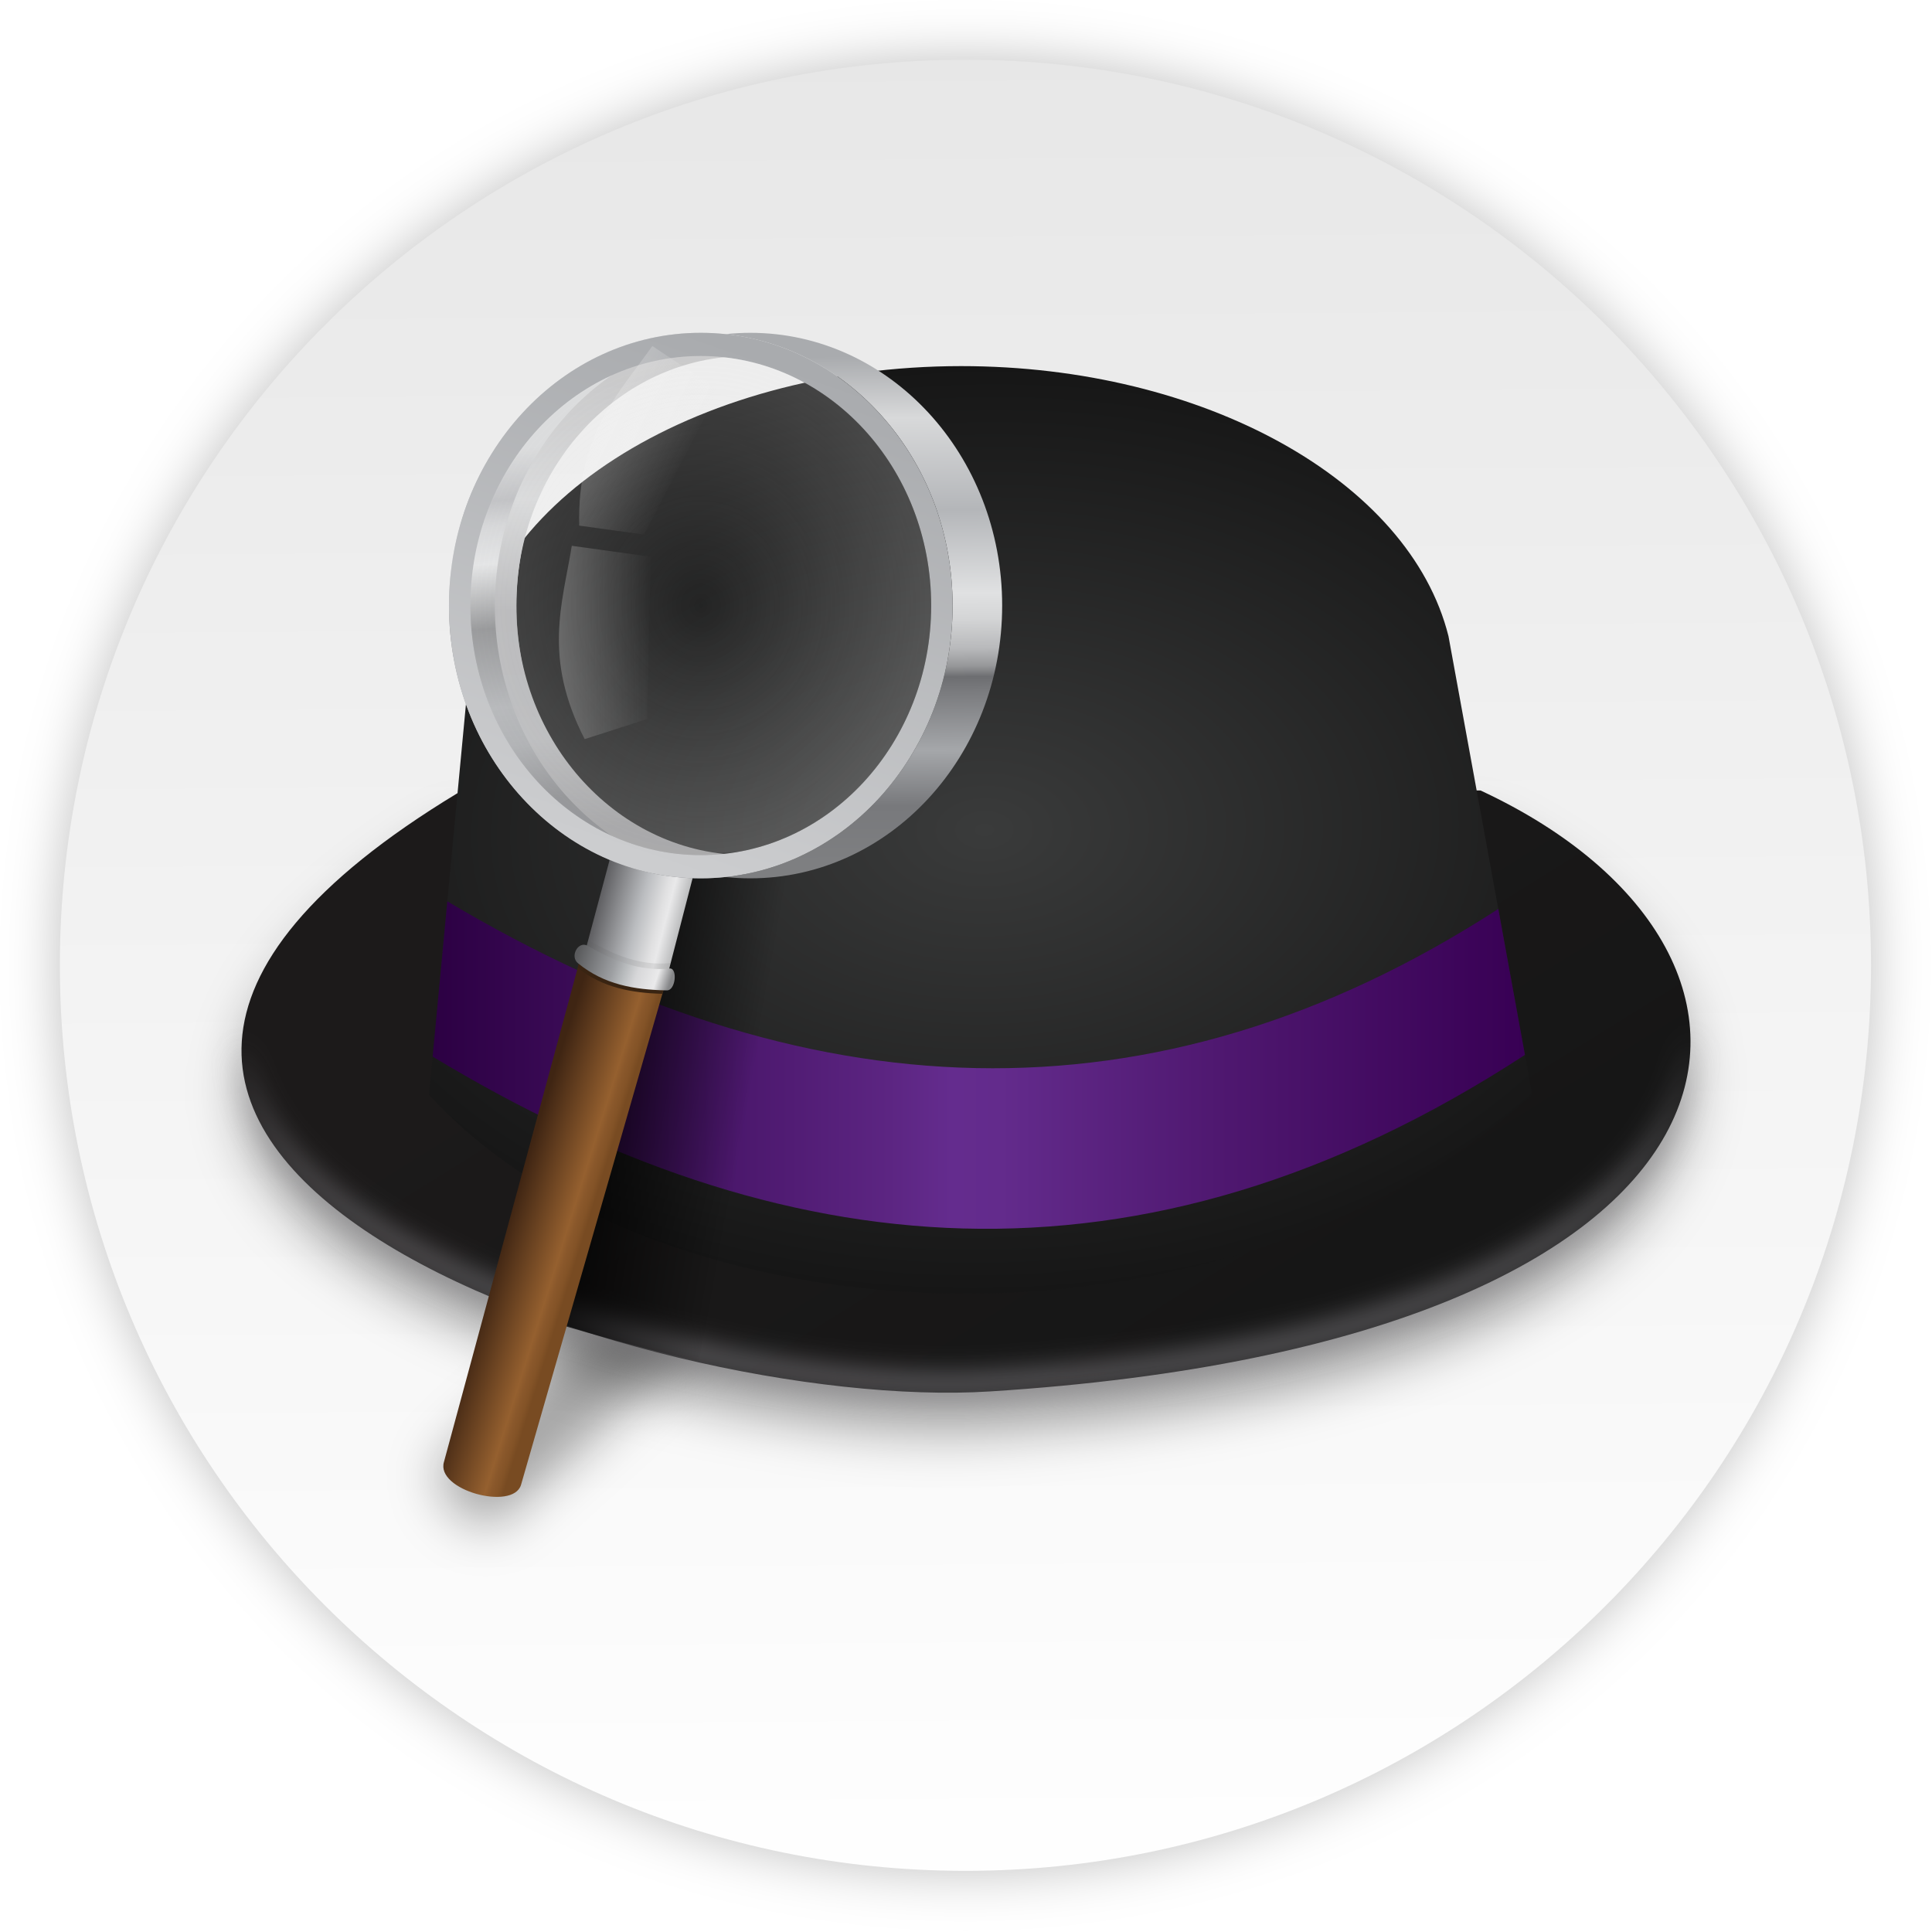
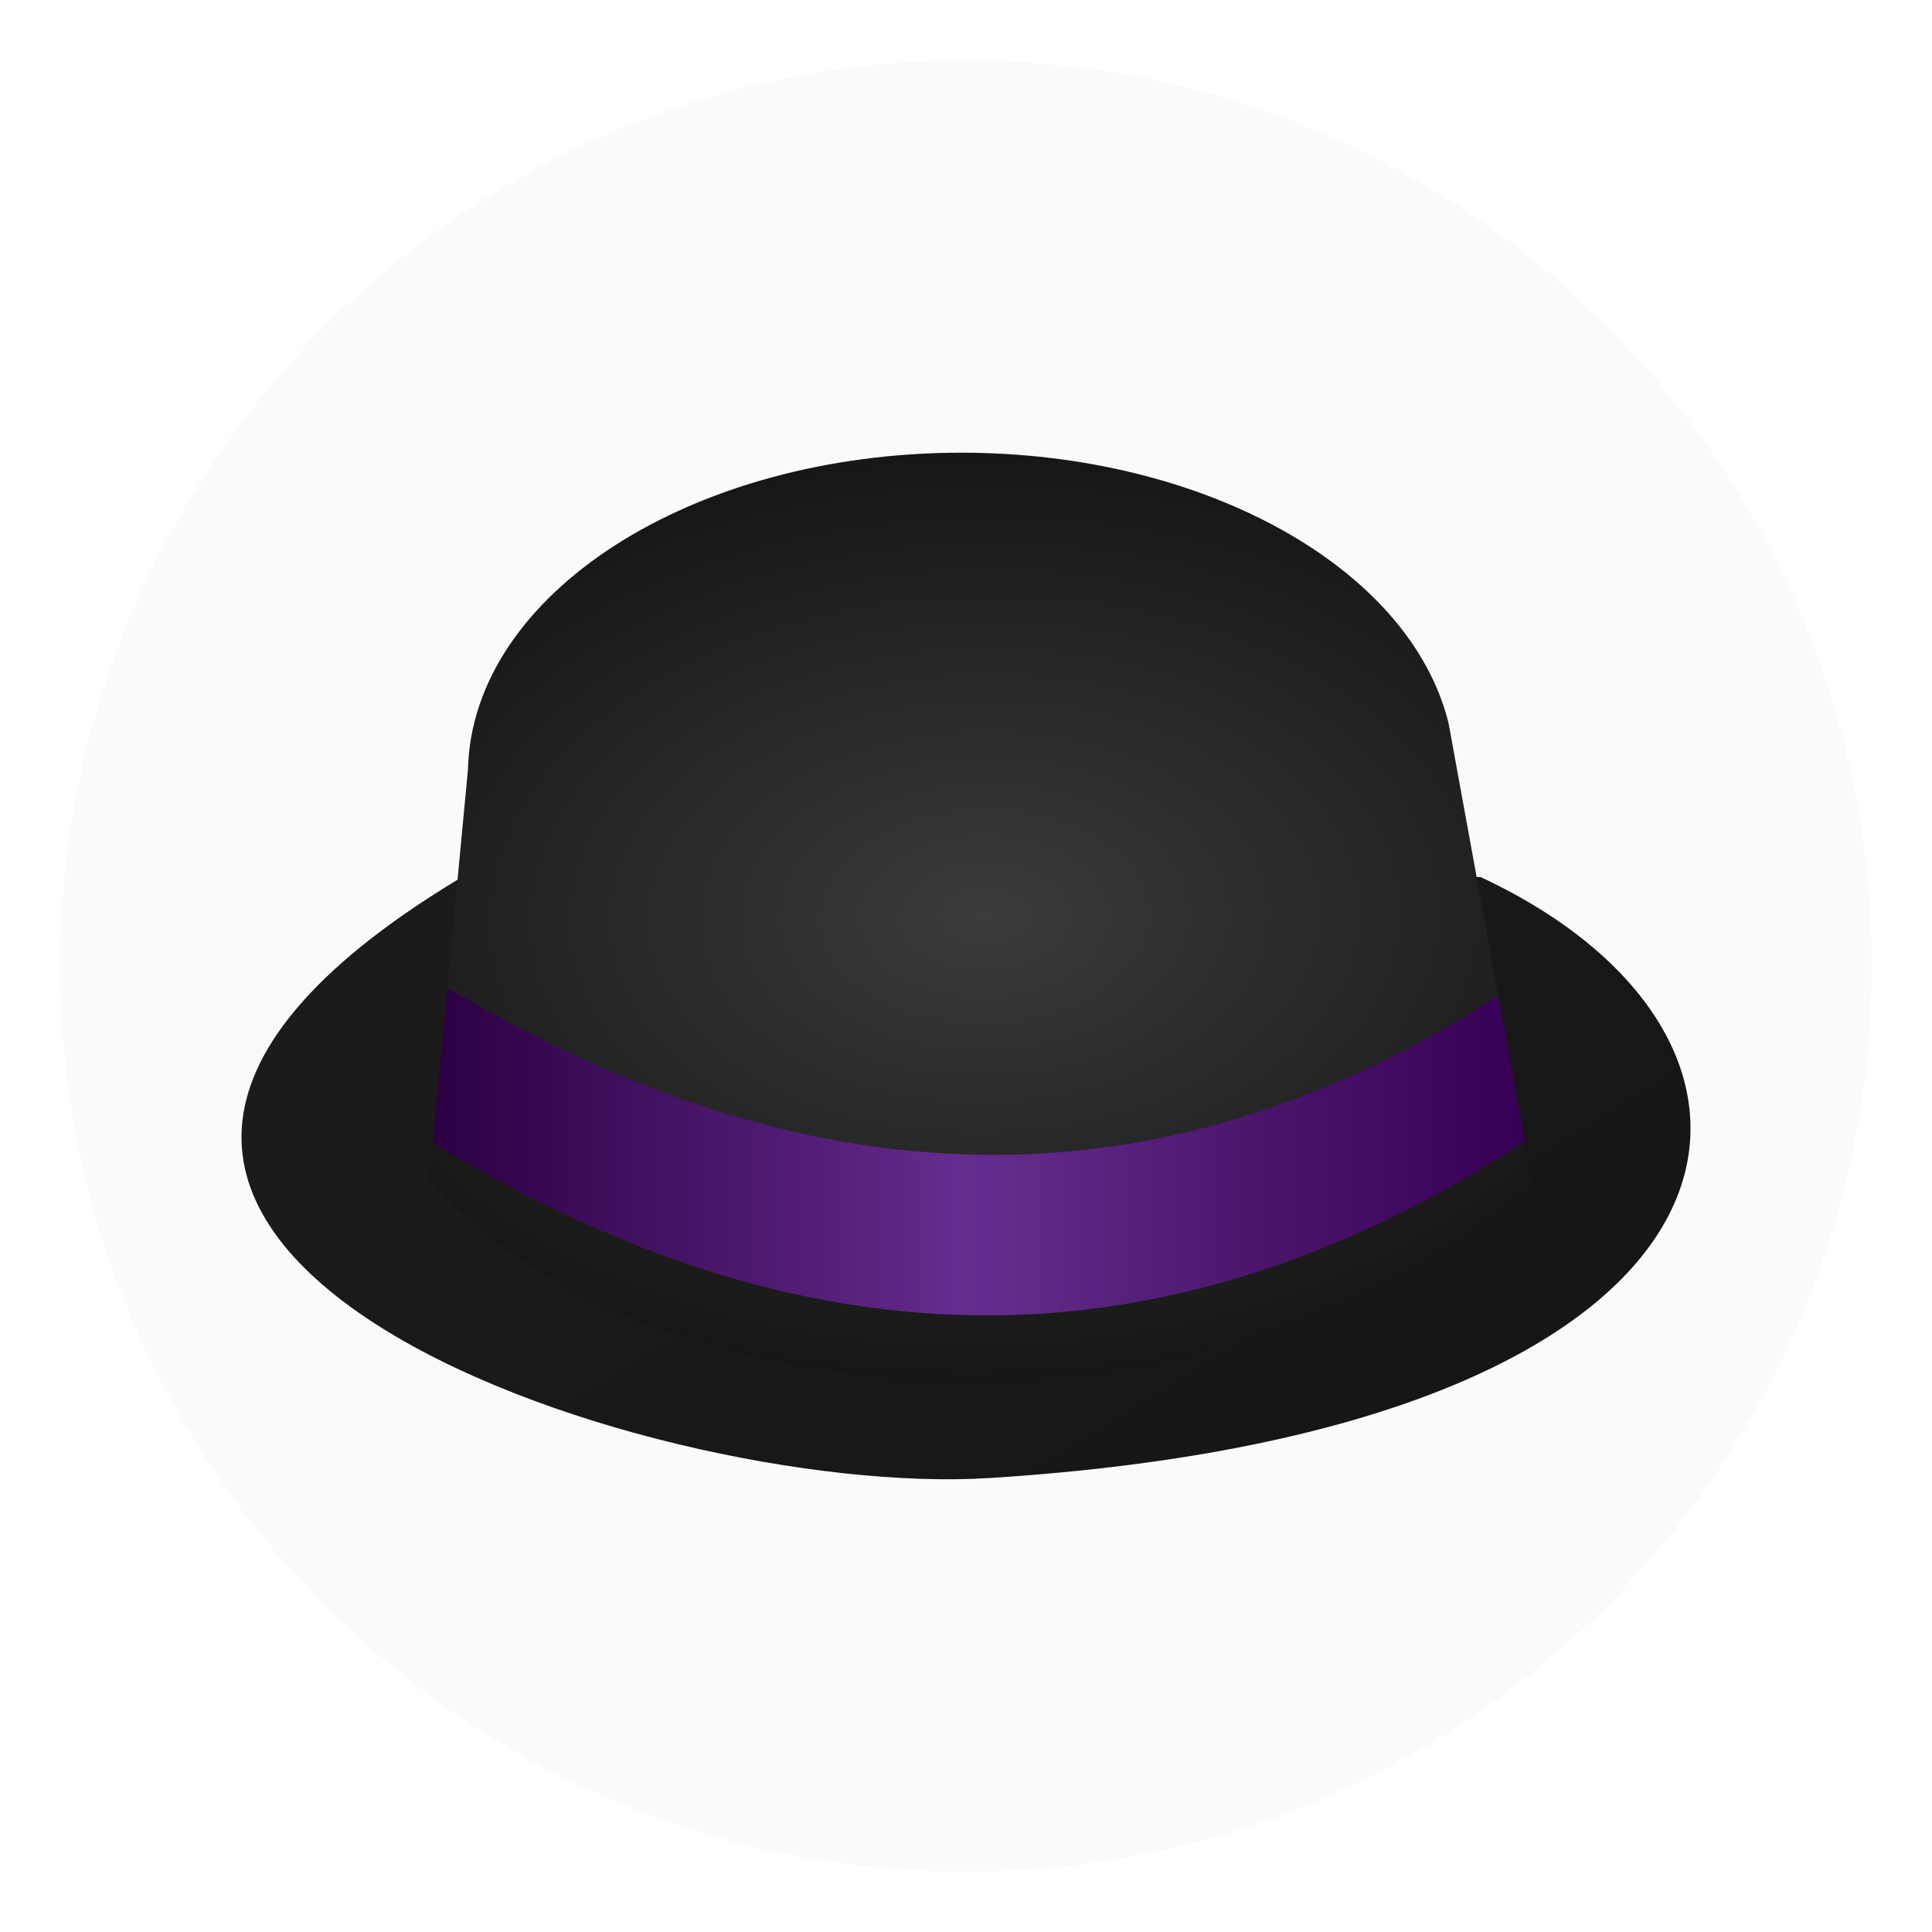
- <svg xmlns="http://www.w3.org/2000/svg" xmlns:xlink="http://www.w3.org/1999/xlink" width="64" height="64" version="1.1" viewBox="0 0 64 64">
+ <svg xmlns="http://www.w3.org/2000/svg" width="64" height="64" version="1.1" viewBox="0 0 64 64">
  <defs>
-     <linearGradient id="a">
-       <stop stop-color="#f5f5f5" offset="0" />
-       <stop stop-color="#f5f5f5" stop-opacity="0" offset="1" />
-     </linearGradient>
-     <linearGradient id="l" x1="122.15" x2="143.37" y1="269.03" y2="275.62" gradientTransform="matrix(.11531 0 0 .11457 2.851 9.2379)" gradientUnits="userSpaceOnUse">
-       <stop stop-color="#3f2513" offset="0" />
-       <stop stop-color="#95602f" offset=".769" />
-       <stop stop-color="#8a582b" offset=".847" />
-       <stop stop-color="#835327" offset=".93" />
-       <stop stop-color="#784b22" offset="1" />
-     </linearGradient>
-     <linearGradient id="k" x1="-243.09" x2="-142.77" y1="169.1" y2="329.44" gradientTransform="matrix(.11531 0 0 .11457 56.525 7.7287)" gradientUnits="userSpaceOnUse">
+     <linearGradient id="k" x1="-243.09" x2="-142.77" y1="169.1" y2="329.44" gradientTransform="matrix(.11531 0 0 .11457 -18.02 -6.8449)" gradientUnits="userSpaceOnUse">
      <stop stop-color="#1c1a1a" offset="0" />
      <stop stop-color="#161616" offset="1" />
    </linearGradient>
    <radialGradient id="d" cx="595.34" cy="157.46" r="158.46" gradientTransform="matrix(1.2984 -.024209 .015795 .84707 -957.55 -289.28)" gradientUnits="userSpaceOnUse">
      <stop stop-color="#3a3b3b" offset="0" />
      <stop stop-color="#161616" offset="1" />
    </radialGradient>
-     <linearGradient id="j" x1="469.31" x2="783.11" y1="221.35" y2="221.35" gradientTransform="translate(-809.9 -323.66)" gradientUnits="userSpaceOnUse">
+     <linearGradient id="j" x1="469.31" x2="783.11" y1="221.35" y2="221.35" gradientTransform="translate(-809.9,-323.66)" gradientUnits="userSpaceOnUse">
      <stop stop-color="#2c0043" offset="0" />
      <stop stop-color="#511c74" offset=".327" />
      <stop stop-color="#5c2582" offset=".418" />
      <stop stop-color="#642c8e" offset=".475" />
      <stop stop-color="#632b8c" offset=".52" />
      <stop stop-color="#4f1870" offset=".719" />
      <stop stop-color="#380054" offset="1" />
    </linearGradient>
-     <linearGradient id="i" x1="148.26" x2="172.83" y1="179.26" y2="185.6" gradientTransform="matrix(.11531 0 0 .11457 2.6102 9.5159)" gradientUnits="userSpaceOnUse">
-       <stop stop-color="#5a5a5d" offset="0" />
-       <stop stop-color="#bbbdc0" offset=".5" />
-       <stop stop-color="#e0e0e1" offset=".73" />
-       <stop stop-color="#e9e9ea" offset=".812" />
-       <stop stop-color="#b9babb" offset="1" />
-     </linearGradient>
-     <linearGradient id="h" x1="141.36" x2="167.9" y1="194.37" y2="203.04" gradientTransform="matrix(.11531 0 0 .11457 2.851 9.2379)" gradientUnits="userSpaceOnUse">
-       <stop stop-color="#5a5b5d" offset="0" />
-       <stop stop-color="#9d9fa2" offset=".4" />
-       <stop stop-color="#babdbf" offset=".528" />
-       <stop stop-color="#d7d7d9" offset=".651" />
-       <stop stop-color="#eaeaeb" offset=".855" />
-       <stop stop-color="#858688" offset="1" />
-     </linearGradient>
-     <linearGradient id="g" x1="326.27" x2="277.42" y1="11.746" y2="152.32" gradientUnits="userSpaceOnUse">
-       <stop stop-color="#a9abae" offset="0" />
-       <stop stop-color="#cccdcf" offset="1" />
-     </linearGradient>
-     <linearGradient id="f" x1="277.8" x2="287.12" y1="41.203" y2="142.25" gradientTransform="translate(-3.3554 -2.2368)" gradientUnits="userSpaceOnUse">
-       <stop stop-color="#d5d6d7" offset="0" />
-       <stop stop-color="#b6b7ba" offset=".142" />
-       <stop stop-color="#cfd0d2" offset=".212" />
-       <stop stop-color="#e0e1e2" offset=".32" />
-       <stop stop-color="#848587" offset=".503" />
-       <stop stop-color="#a9abae" offset=".729" />
-       <stop stop-color="#a2a4a7" offset=".839" />
-       <stop stop-color="#808184" offset="1" />
-     </linearGradient>
-     <linearGradient id="q" x1="312.75" x2="313.38" y1="149.48" y2="20.282" gradientUnits="userSpaceOnUse">
-       <stop stop-color="#979799" offset="0" />
-       <stop stop-color="#b2b3b5" offset=".196" />
-       <stop stop-color="#b0b0b2" offset=".481" />
-       <stop stop-color="#d4d5d6" offset=".73" />
-       <stop stop-color="#bfbfc0" offset="1" />
-     </linearGradient>
-     <linearGradient id="p" x1="379.28" x2="380.7" y1="13.331" y2="159.4" gradientUnits="userSpaceOnUse">
-       <stop stop-color="#a9abae" offset="0" />
-       <stop stop-color="#d8d9da" offset=".122" />
-       <stop stop-color="#b4b6b9" offset=".306" />
-       <stop stop-color="#e0e1e2" offset=".47" />
-       <stop stop-color="#d4d5d6" offset=".521" />
-       <stop stop-color="#b8b9bb" offset=".58" />
-       <stop stop-color="#969799" offset=".615" />
-       <stop stop-color="#6d6e71" offset=".636" />
-       <stop stop-color="#797a7d" offset=".663" />
-       <stop stop-color="#a5a7aa" offset=".781" />
-       <stop stop-color="#78797c" offset=".89" />
-       <stop stop-color="#7e7f81" offset="1" />
-     </linearGradient>
-     <radialGradient id="e" cx="312.85" cy="85.576" r="72.339" gradientTransform="matrix(1 0 0 1.0902 0 -7.7206)" gradientUnits="userSpaceOnUse">
-       <stop stop-color="#fff" stop-opacity="0" offset="0" />
-       <stop stop-color="#f5f5f5" stop-opacity=".221" offset="1" />
-     </radialGradient>
-     <linearGradient id="o" x1="82.276" x2="109.67" y1="95.738" y2="95.738" gradientTransform="translate(189.31 .52733)" gradientUnits="userSpaceOnUse" xlink:href="#a" />
-     <linearGradient id="n" x1="82.276" x2="109.67" y1="95.738" y2="95.738" gradientTransform="rotate(25.811 317.6 502.73)" gradientUnits="userSpaceOnUse" xlink:href="#a" />
-     <linearGradient id="m" x1="737.74" x2="793.11" y1="222.01" y2="231.5" gradientTransform="matrix(.11531 0 0 .11457 -66.788 10.805)" gradientUnits="userSpaceOnUse">
-       <stop offset="0" />
-       <stop stop-opacity="0" offset="1" />
-     </linearGradient>
-     <filter id="c" x="-.036" y="-.036" width="1.072" height="1.072" color-interpolation-filters="sRGB">
-       <feGaussianBlur stdDeviation="0.89" />
-     </filter>
-     <linearGradient id="b" x1="408.25" x2="407.94" y1="547.6" y2="498.89" gradientTransform="matrix(1.3276,0,0,1.3276,-510.64,-663.52)" gradientUnits="userSpaceOnUse">
-       <stop stop-color="#fff" offset="0" />
-       <stop stop-color="#e6e6e6" offset="1" />
-     </linearGradient>
-     <filter id="t" x="-.023" y="-.09" width="1.045" height="1.181" color-interpolation-filters="sRGB">
-       <feGaussianBlur stdDeviation="3.908" />
-     </filter>
-     <filter id="s" x="-.043" y="-.102" width="1.085" height="1.204" color-interpolation-filters="sRGB">
-       <feGaussianBlur stdDeviation="7.39" />
-     </filter>
-     <filter id="r" x="-.141" y="-.147" width="1.282" height="1.295" color-interpolation-filters="sRGB">
-       <feGaussianBlur stdDeviation="0.855" />
-     </filter>
  </defs>
-   <rect transform="matrix(1.0115,0,0,1.0115,-389.32,-489.92)" x="386.85" y="486.31" width="59.315" height="59.315" ry="29.657" filter="url(#c)" opacity=".25" />
-   <rect x="1.983" y="1.978" width="59.997" height="59.997" ry="29.998" fill="url(#b)" stroke-width="1.012" />
-   <g>
-     <path d="m14.708 48.425c-0.733 0.651 1.093 2.579 1.776 1.984l12.625-11.578-1.897-2.246z" filter="url(#r)" opacity=".35" />
-     <path transform="matrix(.11531 0 0 .11457 56.525 7.7287)" d="m-358.71 173.18 293.83-0.746c102.14 47.878 86.752 159.26-140.95 173.76-98.749 6.288-323.62-69.121-152.88-173.02z" filter="url(#s)" opacity=".35" />
-     <path d="m15.163 26.27 33.881-0.085c11.777 5.485 10.003 18.247-16.253 19.908-11.387 0.72-37.316-7.919-17.628-19.823z" fill="url(#k)" />
-     <path transform="matrix(.11531 0 0 .11457 56.525 7.7287)" d="m-4.606 231.46c-1.875 44.747-61.671 90.025-201.22 98.912-72.166 4.596-211.68-34.443-214.93-96.344-3.457 64.486 141.04 105.52 214.93 100.82 144.21-9.183 203.26-57.226 201.22-103.39z" fill="#7b797d" filter="url(#t)" />
-   </g>
-   <g transform="matrix(.11531 0 0 .11457 53.605 47.004)" stroke-width="2.595">
-     <path d="m-188.7-304.41c-77.491 0.032-140.6 40.86-141.75 91.699l-11.18 118.97c65.929 72.67 227.44 80.599 316.93 0l-24.056-132.58c-11.191-45.009-70.438-78.069-139.94-78.088z" fill="url(#d)" />
-     <path d="m-336.37-149.66-4.219 44.891c99.119 60.343 202.7 72.362 313.8-0.488l-7.656-42.201c-99.334 64.723-200.13 58.723-301.93-2.201z" fill="url(#j)" />
-   </g>
-   <g>
-     <path d="m21.502 28.417 5.108-0.362-3.466 17.037c-2.443-0.553-3.845-1.002-5.533-1.48z" fill="url(#m)" />
-     <path d="m14.708 48.425c-0.286 0.937 2.277 1.631 2.55 0.768l4.739-16.461-2.79-0.928z" fill="url(#l)" />
-     <path d="m19.404 31.444 0.791-2.96 2.795 0.427-0.85 3.288-1.601 0.194z" fill="url(#i)" />
-   </g>
-   <path d="m19.485 31.141-0.081 0.303 1.135 0.949 1.601-0.194 0.077-0.297c-1.002 0.101-1.877-0.267-2.72-0.756-0.004-0.002-0.008-3e-3 -0.012-0.005z" fill="#5a5b5d" fill-opacity=".122" />
-   <path d="m19.208 31.804-0.07 0.258c0.825 0.657 1.793 0.833 2.805 0.859l0.054-0.189z" fill="#392412" />
-   <path d="m19.46 31.327c-0.317-0.167-0.596 0.373-0.304 0.589 0.854 0.699 1.864 0.872 2.919 0.891 0.302 0.032 0.378-0.72 0.122-0.725-1.008 0.107-1.889-0.263-2.736-0.755z" fill="url(#h)" />
-   <g transform="matrix(.11531 0 0 .11457 -12.86 10.256)" stroke-width="2.595">
-     <path d="m327.09 6.711c-2.405-3.08e-5 -4.782 0.131-7.127 0.381 36.614 3.896 65.227 37.545 65.227 78.484 3.9e-4 40.939-28.613 74.589-65.227 78.484 2.345 0.25 4.722 0.381 7.127 0.381 39.952-6.6e-4 72.338-35.31 72.338-78.865 4.2e-4 -43.555-32.386-78.865-72.338-78.865z" fill="url(#p)" />
-     <path d="m312.85 6.711c-39.952-5.148e-4 -72.34 35.309-72.34 78.865-4.2e-4 43.556 32.388 78.866 72.34 78.865 3.288-6e-5 6.524-0.244 9.695-0.707-35.367-5.165-62.645-38.187-62.645-78.158-3.9e-4 -39.971 27.276-72.99 62.643-78.156-3.171-0.463-6.406-0.709-9.693-0.709z" fill="url(#f)" />
-     <path d="m326.03 157.73c-36.554 6.4e-4 -66.187-32.305-66.188-72.156 3.1e-4 -39.851 29.634-72.157 66.188-72.156l-11.862-5.654c-34.309 6.17-60.478 38.658-60.478 77.81-3.8e-4 39.576 26.738 72.343 61.595 78.001" fill="url(#q)" />
-     <path d="m312.85 6.711a72.339 78.864 0 0 0-72.34 78.865 72.339 78.864 0 0 0 72.34 78.865 72.339 78.864 0 0 0 72.338-78.865 72.339 78.864 0 0 0-72.338-78.865zm0 6.709a66.186 72.157 0 0 1 66.186 72.156 66.186 72.157 0 0 1-66.186 72.156 66.186 72.157 0 0 1-66.188-72.156 66.186 72.157 0 0 1 66.188-72.156z" fill="url(#g)" />
-     <path d="m312.85 6.711a72.339 78.864 0 0 1 5.043 0.195c-1.666-0.125-3.347-0.195-5.043-0.195zm0 0c-15.134-1.941e-4 -29.177 5.074-40.791 13.736a72.339 78.864 0 0 1 40.791-13.736zm5.152 0.201a72.339 78.864 0 0 1 7.006 0.93c-2.302-0.425-4.635-0.748-7.006-0.93zm7.312 0.988a72.339 78.864 0 0 1 6.859 1.68c-2.245-0.677-4.532-1.239-6.859-1.68zm6.916 1.697a72.339 78.864 0 0 1 6.807 2.463c-2.218-0.94-4.489-1.762-6.807-2.463zm6.861 2.486a72.339 78.864 0 0 1 6.459 3.152c-2.097-1.161-4.25-2.214-6.459-3.152zm-26.242 1.336a66.186 72.157 0 0 0-66.188 72.156 66.186 72.157 0 0 0 66.188 72.156 66.186 72.157 0 0 0 66.186-72.156 66.186 72.157 0 0 0-66.186-72.156zm32.93 1.943a72.339 78.864 0 0 1 5.939 3.715c-1.92-1.337-3.901-2.576-5.939-3.715zm6.35 4.002a72.339 78.864 0 0 1 5.369 4.186c-1.729-1.481-3.519-2.878-5.369-4.186zm-80.234 1.209c-1.901 1.426-3.736 2.948-5.5 4.561a72.339 78.864 0 0 1 5.5-4.561zm86.166 3.459a72.339 78.864 0 0 1 4.859 4.654c-1.556-1.628-3.175-3.182-4.859-4.654zm-92.055 1.469c-1.677 1.556-3.288 3.191-4.828 4.904a72.339 78.864 0 0 1 4.828-4.904zm97.447 3.74a72.339 78.864 0 0 1 4.486 5.248c-1.423-1.822-2.919-3.574-4.486-5.248zm-102.79 1.746c-1.492 1.694-2.916 3.457-4.266 5.291a72.339 78.864 0 0 1 4.266-5.291zm107.63 3.953a72.339 78.864 0 0 1 4.188 6.008c-1.31-2.076-2.706-4.082-4.188-6.008zm-112.34 1.959c-1.358 1.884-2.639 3.835-3.838 5.852a72.339 78.864 0 0 1 3.838-5.852zm116.62 4.191a72.339 78.864 0 0 1 12.607 44.484c1.6e-4 -16.505-4.657-31.82-12.607-44.484zm12.607 44.484a72.339 78.864 0 0 1-0.166 5.092c0.099-1.685 0.166-3.38 0.166-5.092zm-133.33-42.383c-1.235 2.107-2.38 4.282-3.43 6.519a72.339 78.864 0 0 1 3.43-6.519zm-3.512 6.695c-1.07 2.295-2.04 4.653-2.904 7.07a72.339 78.864 0 0 1 2.904-7.07zm-2.93 7.143c-0.86 2.412-1.614 4.88-2.256 7.4a72.339 78.864 0 0 1 2.256-7.4zm-2.277 7.486c-0.615 2.426-1.125 4.898-1.527 7.412a72.339 78.864 0 0 1 1.527-7.412zm-1.598 7.846c-0.366 2.365-0.632 4.764-0.801 7.195a72.339 78.864 0 0 1 0.801-7.195zm-0.865 8.123c-0.099 1.684-0.166 3.378-0.166 5.09a72.339 78.864 0 0 1 0.166-5.09zm-0.166 5.09c-1.6e-4 16.498 4.654 31.806 12.598 44.467a72.339 78.864 0 0 1-12.598-44.467zm144.45 6.014a72.339 78.864 0 0 1-0.803 7.215c0.367-2.371 0.634-4.777 0.803-7.215zm-0.867 7.606a72.339 78.864 0 0 1-1.523 7.408c0.614-2.425 1.122-4.896 1.523-7.408zm-1.562 7.561a72.339 78.864 0 0 1-2.252 7.383c0.858-2.406 1.61-4.869 2.252-7.383zm-2.262 7.412a72.339 78.864 0 0 1-2.906 7.078c1.071-2.297 2.042-4.658 2.906-7.078zm-3.004 7.287a72.339 78.864 0 0 1-3.412 6.486c1.228-2.097 2.367-4.26 3.412-6.486zm-3.688 6.955a72.339 78.864 0 0 1-3.848 5.863c1.362-1.888 2.646-3.843 3.848-5.863zm-120.34 1.822c1.304 2.065 2.694 4.06 4.168 5.977a72.339 78.864 0 0 1-4.168-5.977zm116.08 4.611a72.339 78.864 0 0 1-4.293 5.328c1.502-1.706 2.935-3.481 4.293-5.328zm-111.55 1.82c1.421 1.82 2.913 3.57 4.479 5.242a72.339 78.864 0 0 1-4.479-5.242zm106.76 4.078a72.339 78.864 0 0 1-4.82 4.896c1.674-1.554 3.283-3.185 4.82-4.896zm-101.73 1.732c1.555 1.627 3.172 3.181 4.856 4.652a72.339 78.864 0 0 1-4.856-4.652zm96.506 3.549a72.339 78.864 0 0 1-5.527 4.582c1.911-1.432 3.755-2.962 5.527-4.582zm-91.098 1.576c1.726 1.479 3.514 2.874 5.361 4.18a72.339 78.864 0 0 1-5.361-4.18zm85.463 3.09a72.339 78.864 0 0 1-40.811 13.752c15.143-2.5e-4 29.193-5.08 40.811-13.752zm-40.811 13.752a72.339 78.864 0 0 1-5.039-0.193c1.665 0.125 3.345 0.193 5.039 0.193zm-38.861-12.361c1.916 1.334 3.894 2.571 5.928 3.707a72.339 78.864 0 0 1-5.928-3.707zm6.162 3.838c2.091 1.158 4.239 2.207 6.441 3.143a72.339 78.864 0 0 1-6.441-3.143zm6.521 3.178c2.216 0.938 4.484 1.76 6.799 2.461a72.339 78.864 0 0 1-6.799-2.461zm6.85 2.477c2.241 0.676 4.526 1.235 6.85 1.676a72.339 78.864 0 0 1-6.85-1.676zm7.178 1.74c2.299 0.424 4.627 0.744 6.994 0.926a72.339 78.864 0 0 1-6.994-0.926z" fill="url(#e)" />
-     <path d="m297.42 118.39-17.929 5.801c-12.027-23.54-6.434-39.071-3.691-55.897l22.675 3.164z" fill="url(#o)" opacity=".252" />
-     <path d="m296.58 65.043-18.666-2.585c-0.577-26.428 11.22-37.974 21.015-51.928l19.035 12.721z" fill="url(#n)" opacity=".252" />
+   <circle cx="-1248.6" cy="-1241.1" r="0" fill="#5e4aa6" />
+   <path d="m62 32c0 3.596-0.633 7.045-1.794 10.24-0.807 2.221-1.869 4.321-3.152 6.264-0.537 0.817-1.115 1.605-1.729 2.363-1.964 2.426-4.298 4.538-6.918 6.253-0.965 0.632-1.968 1.21-3.006 1.728-4.032 2.018-8.584 3.153-13.401 3.153-4.817 0-9.368-1.135-13.401-3.153-1.038-0.518-2.042-1.096-3.007-1.728-2.654-1.738-5.016-3.883-6.996-6.349-0.615-0.764-1.191-1.56-1.729-2.384-1.249-1.91-2.284-3.971-3.075-6.149-1.161-3.195-1.793-6.641-1.793-10.237 0-16.569 13.431-30 30-30 8.317 0 15.843 3.384 21.277 8.85 1.566 1.575 2.958 3.323 4.144 5.214 1.12 1.78 2.057 3.688 2.786 5.695 1.161 3.196 1.794 6.644 1.794 10.24z" fill="#fafafa" stroke-width=".117" />
+   <g transform="translate(74.545 17.442)">
+     <path d="m-59.382 11.696 33.881-0.085c11.777 5.485 10.003 18.247-16.253 19.908-11.387 0.72-37.316-7.919-17.628-19.823z" fill="url(#k)" />
+     <g transform="matrix(.11531 0 0 .11457 -20.94 32.43)" stroke-width="2.595">
+       <path d="m-188.7-304.41c-77.491 0.032-140.6 40.86-141.75 91.699l-11.18 118.97c65.929 72.67 227.44 80.599 316.93 0l-24.056-132.58c-11.191-45.009-70.438-78.069-139.94-78.088z" fill="url(#d)" />
+       <path d="m-336.37-149.66-4.219 44.891c99.119 60.343 202.7 72.362 313.8-0.488l-7.656-42.201c-99.334 64.723-200.13 58.723-301.93-2.201z" fill="url(#j)" />
+     </g>
  </g>
</svg>
